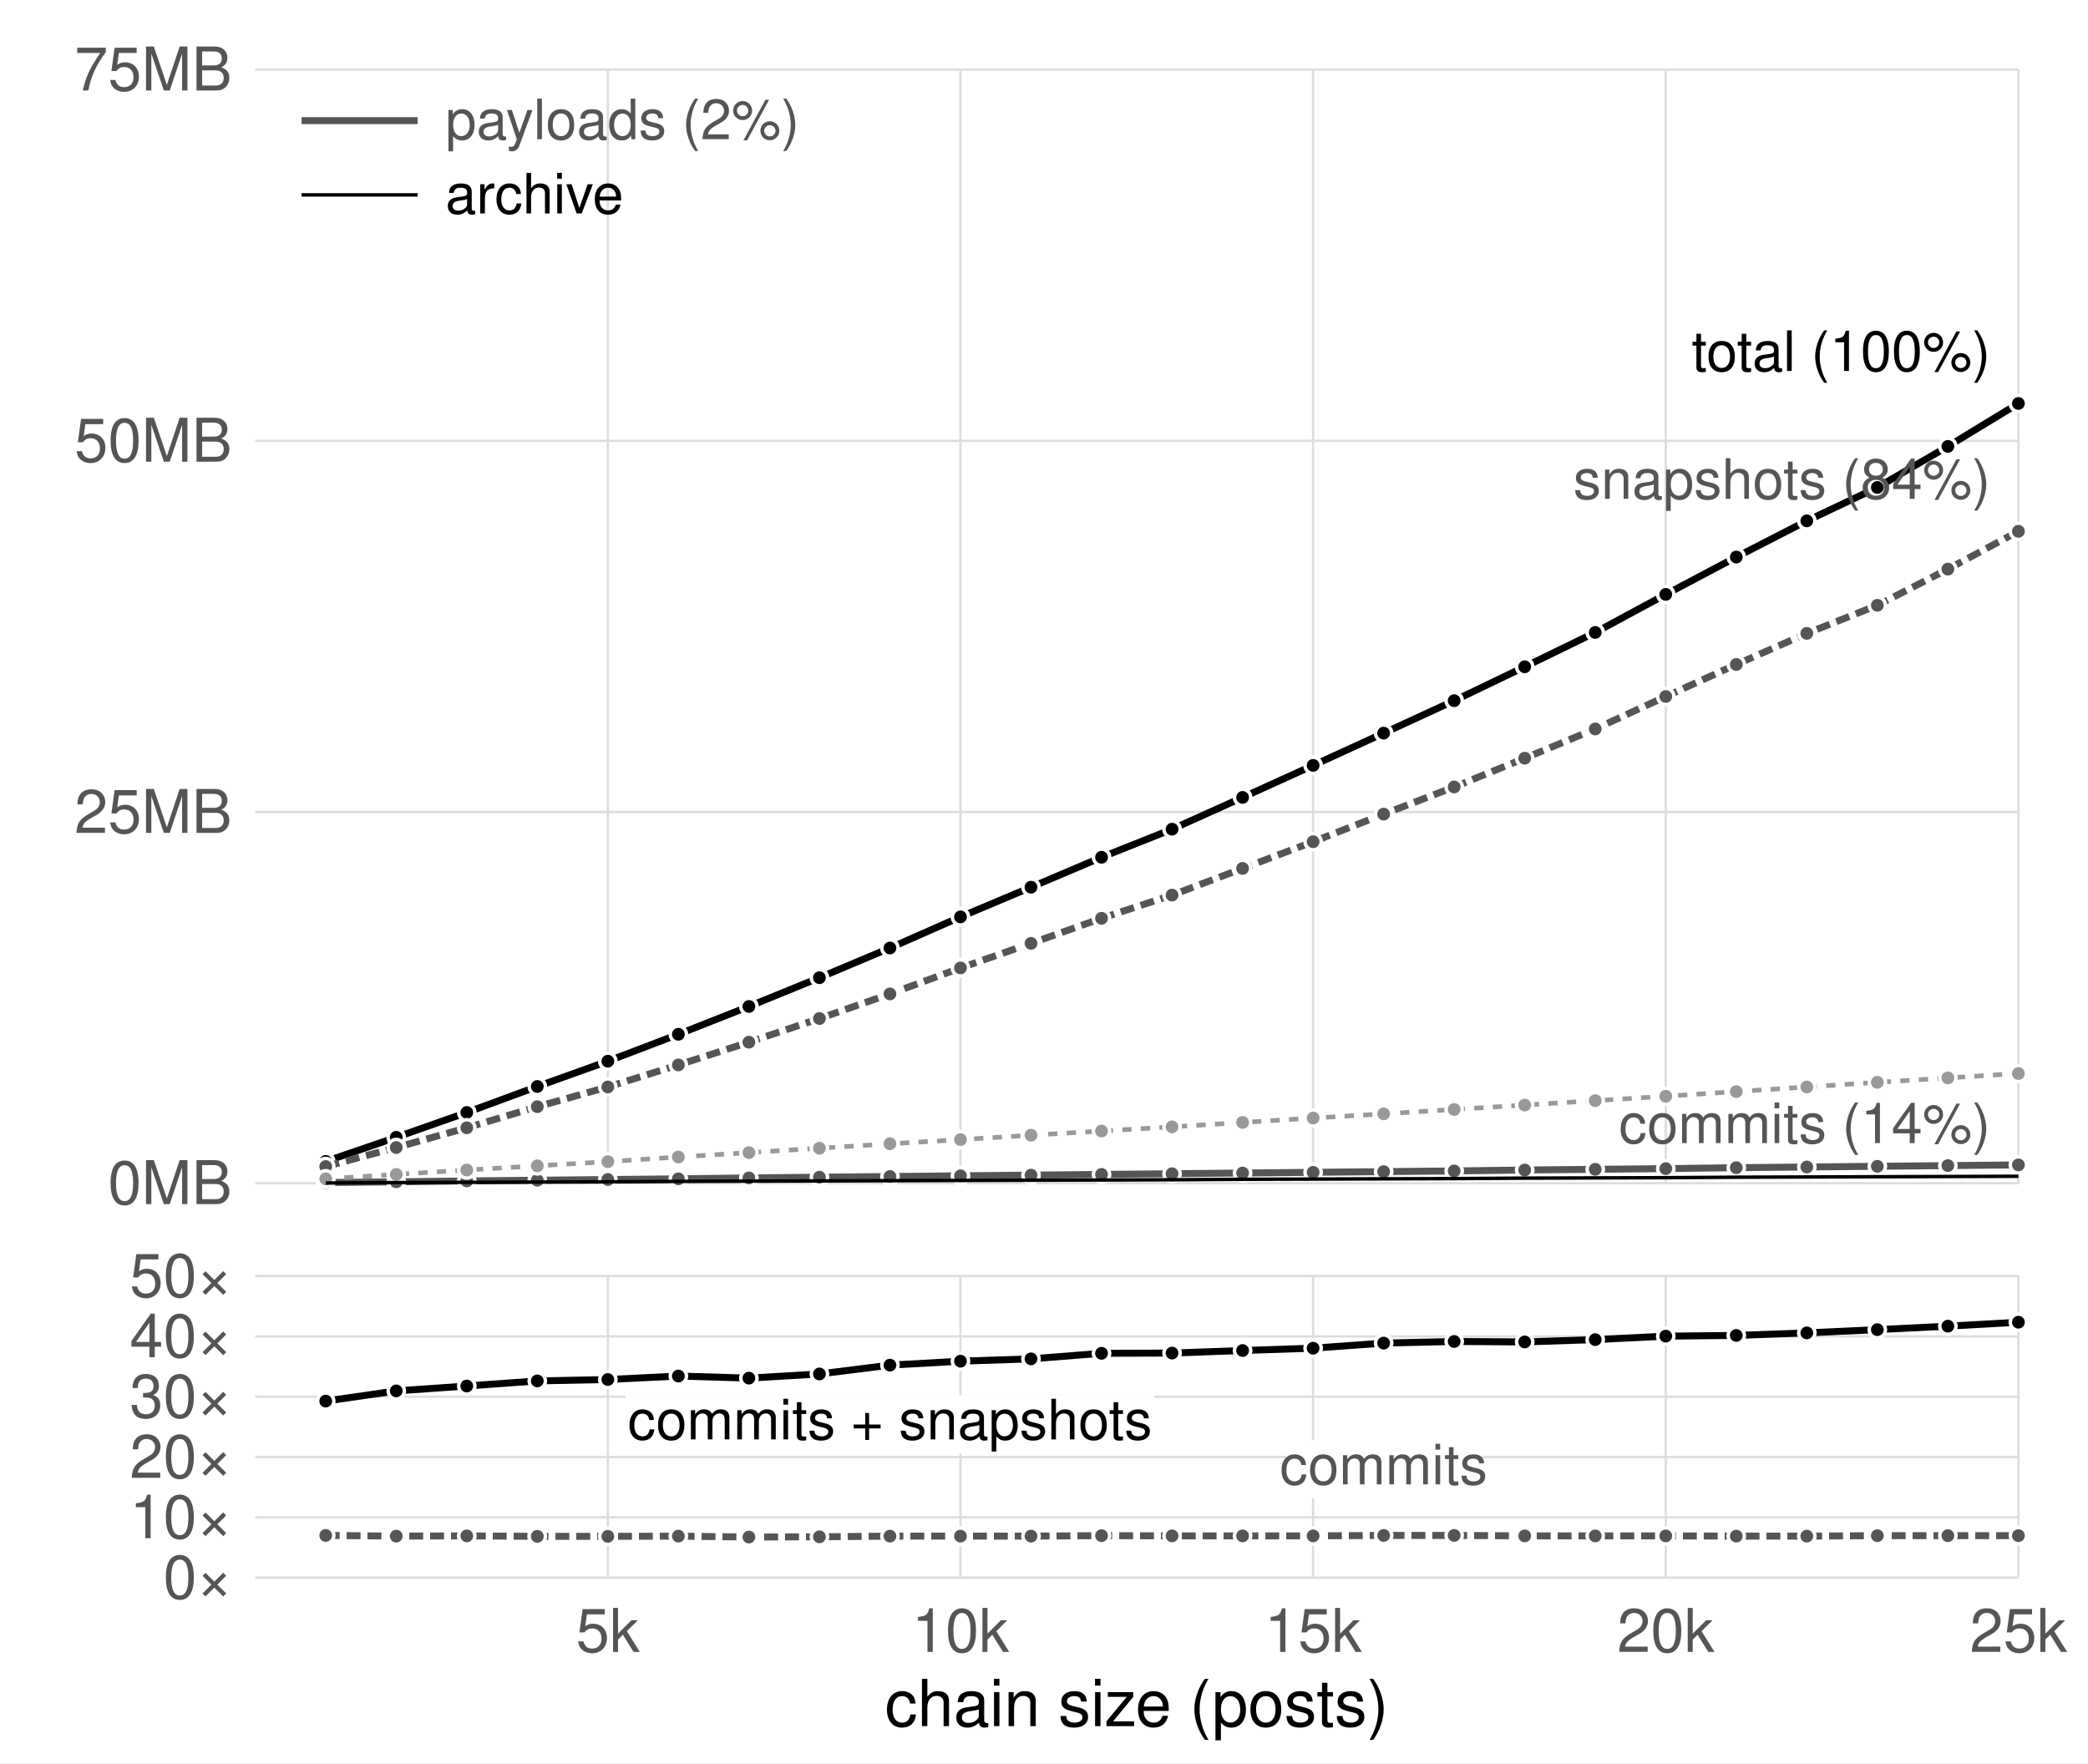
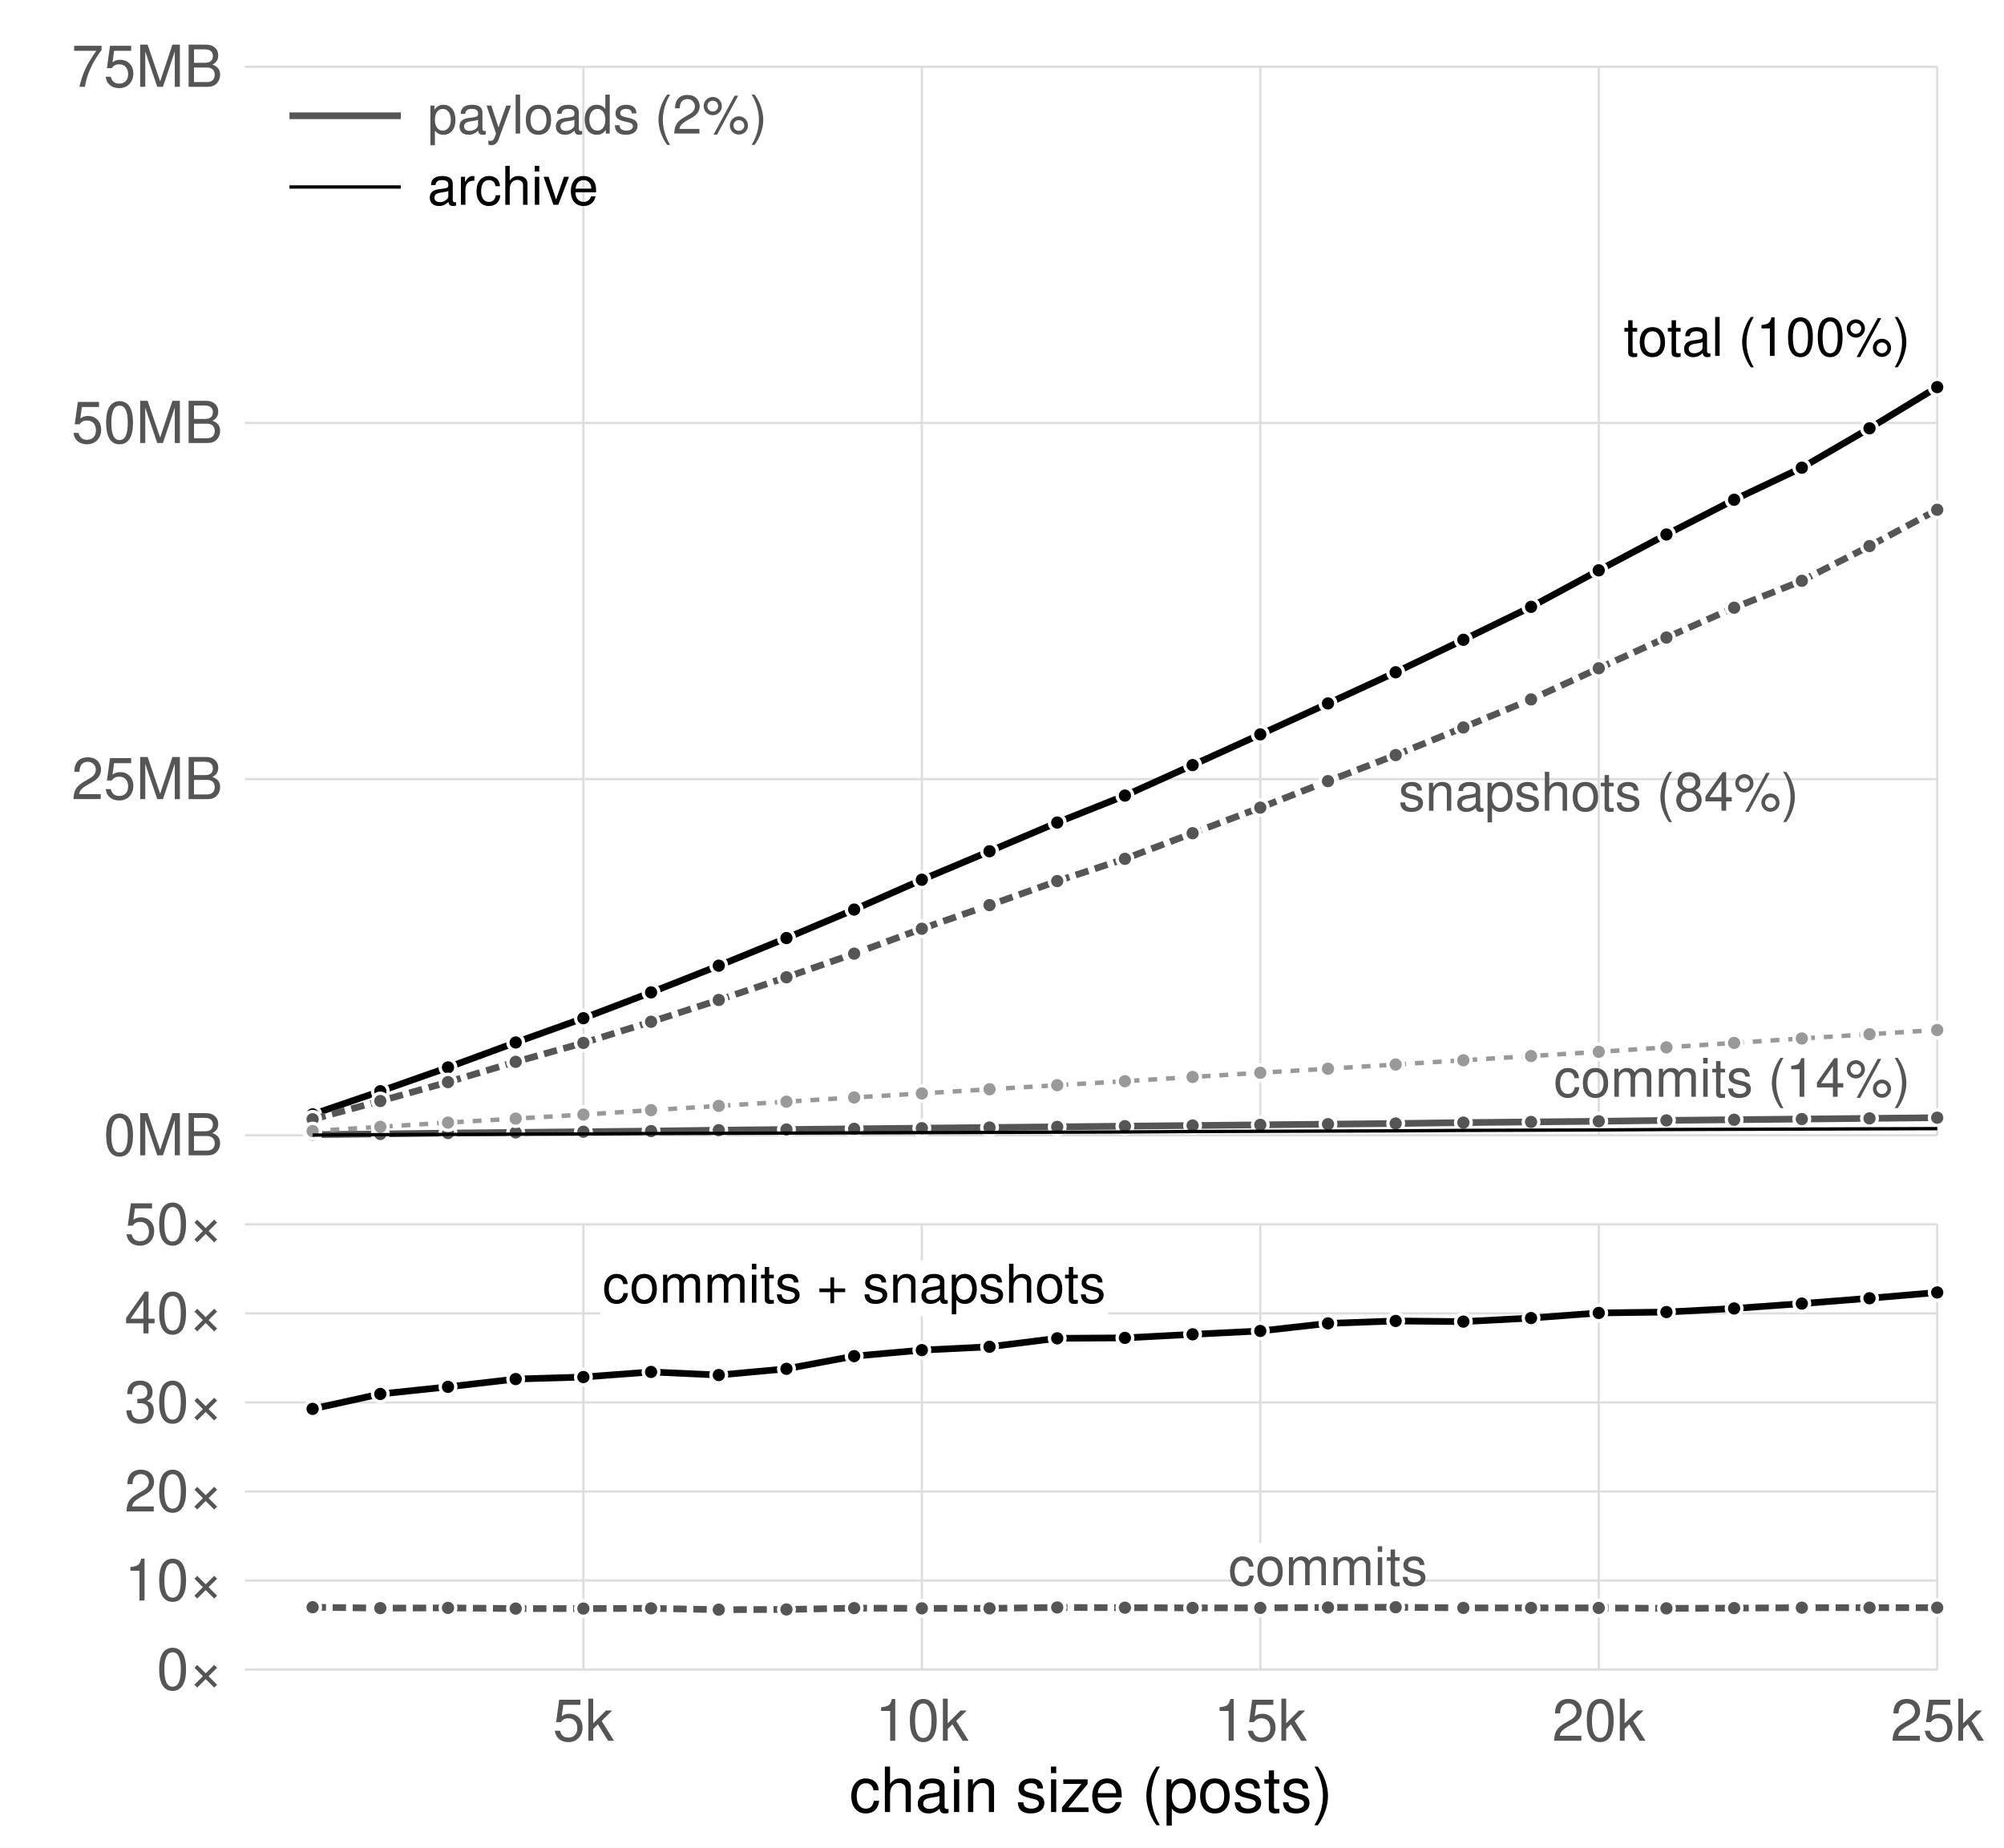
- <svg xmlns="http://www.w3.org/2000/svg" width="900" height="760" viewBox="0 0 900 760">
-   <rect width="900" height="760" fill="#ffffff" />
+ <svg xmlns="http://www.w3.org/2000/svg" width="900" height="830" viewBox="0 0 900 830">
+   <rect width="900" height="830" fill="#ffffff" />
  <line x1="110" x2="870" y1="510.0" y2="510.0" stroke="#dddddd" />
  <text x="100.0" y="519.0" font-family="Helvetica, Arial, sans-serif" font-size="26" text-anchor="end" fill="#555555">0MB</text>
  <line x1="110" x2="870" y1="350.0" y2="350.0" stroke="#dddddd" />
  <text x="100.0" y="359.0" font-family="Helvetica, Arial, sans-serif" font-size="26" text-anchor="end" fill="#555555">25MB</text>
  <line x1="110" x2="870" y1="190.0" y2="190.0" stroke="#dddddd" />
  <text x="100.0" y="199.0" font-family="Helvetica, Arial, sans-serif" font-size="26" text-anchor="end" fill="#555555">50MB</text>
  <line x1="110" x2="870" y1="30.0" y2="30.0" stroke="#dddddd" />
  <text x="100.0" y="39.0" font-family="Helvetica, Arial, sans-serif" font-size="26" text-anchor="end" fill="#555555">75MB</text>
  <line y1="30" y2="510" x1="262.0" x2="262.0" stroke="#dddddd" />
-   <line y1="550" y2="680" x1="262.0" x2="262.0" stroke="#dddddd" />
-   <text x="262.0" y="712.0" font-family="Helvetica, Arial, sans-serif" font-size="26" text-anchor="middle" fill="#555555">5k</text>
+   <line y1="550" y2="750" x1="262.0" x2="262.0" stroke="#dddddd" />
+   <text x="262.0" y="782.0" font-family="Helvetica, Arial, sans-serif" font-size="26" text-anchor="middle" fill="#555555">5k</text>
  <line y1="30" y2="510" x1="414.0" x2="414.0" stroke="#dddddd" />
-   <line y1="550" y2="680" x1="414.0" x2="414.0" stroke="#dddddd" />
-   <text x="414.0" y="712.0" font-family="Helvetica, Arial, sans-serif" font-size="26" text-anchor="middle" fill="#555555">10k</text>
+   <line y1="550" y2="750" x1="414.0" x2="414.0" stroke="#dddddd" />
+   <text x="414.0" y="782.0" font-family="Helvetica, Arial, sans-serif" font-size="26" text-anchor="middle" fill="#555555">10k</text>
  <line y1="30" y2="510" x1="566.0" x2="566.0" stroke="#dddddd" />
-   <line y1="550" y2="680" x1="566.0" x2="566.0" stroke="#dddddd" />
-   <text x="566.0" y="712.0" font-family="Helvetica, Arial, sans-serif" font-size="26" text-anchor="middle" fill="#555555">15k</text>
+   <line y1="550" y2="750" x1="566.0" x2="566.0" stroke="#dddddd" />
+   <text x="566.0" y="782.0" font-family="Helvetica, Arial, sans-serif" font-size="26" text-anchor="middle" fill="#555555">15k</text>
  <line y1="30" y2="510" x1="718.0" x2="718.0" stroke="#dddddd" />
-   <line y1="550" y2="680" x1="718.0" x2="718.0" stroke="#dddddd" />
-   <text x="718.0" y="712.0" font-family="Helvetica, Arial, sans-serif" font-size="26" text-anchor="middle" fill="#555555">20k</text>
+   <line y1="550" y2="750" x1="718.0" x2="718.0" stroke="#dddddd" />
+   <text x="718.0" y="782.0" font-family="Helvetica, Arial, sans-serif" font-size="26" text-anchor="middle" fill="#555555">20k</text>
  <line y1="30" y2="510" x1="870.0" x2="870.0" stroke="#dddddd" />
-   <line y1="550" y2="680" x1="870.0" x2="870.0" stroke="#dddddd" />
-   <text x="870.0" y="712.0" font-family="Helvetica, Arial, sans-serif" font-size="26" text-anchor="middle" fill="#555555">25k</text>
-   <text x="490.0" y="744.0" font-family="Helvetica, Arial, sans-serif" font-size="28" text-anchor="middle" fill="#000000">chain size (posts)</text>
+   <line y1="550" y2="750" x1="870.0" x2="870.0" stroke="#dddddd" />
+   <text x="870.0" y="782.0" font-family="Helvetica, Arial, sans-serif" font-size="26" text-anchor="middle" fill="#555555">25k</text>
+   <text x="490.0" y="814.0" font-family="Helvetica, Arial, sans-serif" font-size="28" text-anchor="middle" fill="#000000">chain size (posts)</text>
  <polyline fill="none" stroke="#000000" stroke-width="3" points="140.4,500.6 170.8,490.2 201.2,479.5 231.6,468.3 262.0,457.4 292.4,445.8 322.8,433.8 353.2,421.4 383.6,408.6 414.0,395.2 444.4,382.4 474.8,369.5 505.2,357.4 535.6,343.7 566.0,329.9 596.4,316.0 626.8,302.0 657.2,287.4 687.6,272.6 718.0,256.2 748.4,240.1 778.8,224.5 809.2,210.1 839.6,192.4 870.0,173.9" />
  <circle cx="140.4" cy="500.6" r="3.5" fill="#000000" stroke="#ffffff" stroke-width="1.5" />
  <circle cx="170.8" cy="490.2" r="3.5" fill="#000000" stroke="#ffffff" stroke-width="1.5" />
  <circle cx="201.2" cy="479.5" r="3.5" fill="#000000" stroke="#ffffff" stroke-width="1.5" />
  <circle cx="231.6" cy="468.3" r="3.5" fill="#000000" stroke="#ffffff" stroke-width="1.5" />
  <circle cx="262.0" cy="457.4" r="3.5" fill="#000000" stroke="#ffffff" stroke-width="1.5" />
  <circle cx="292.4" cy="445.8" r="3.5" fill="#000000" stroke="#ffffff" stroke-width="1.5" />
  <circle cx="322.8" cy="433.8" r="3.5" fill="#000000" stroke="#ffffff" stroke-width="1.5" />
  <circle cx="353.2" cy="421.4" r="3.5" fill="#000000" stroke="#ffffff" stroke-width="1.5" />
  <circle cx="383.6" cy="408.6" r="3.5" fill="#000000" stroke="#ffffff" stroke-width="1.5" />
  <circle cx="414.0" cy="395.2" r="3.5" fill="#000000" stroke="#ffffff" stroke-width="1.5" />
  <circle cx="444.4" cy="382.4" r="3.5" fill="#000000" stroke="#ffffff" stroke-width="1.5" />
  <circle cx="474.8" cy="369.5" r="3.5" fill="#000000" stroke="#ffffff" stroke-width="1.5" />
  <circle cx="505.2" cy="357.4" r="3.5" fill="#000000" stroke="#ffffff" stroke-width="1.5" />
  <circle cx="535.6" cy="343.7" r="3.5" fill="#000000" stroke="#ffffff" stroke-width="1.5" />
  <circle cx="566.0" cy="329.9" r="3.5" fill="#000000" stroke="#ffffff" stroke-width="1.5" />
  <circle cx="596.4" cy="316.0" r="3.5" fill="#000000" stroke="#ffffff" stroke-width="1.5" />
  <circle cx="626.8" cy="302.0" r="3.5" fill="#000000" stroke="#ffffff" stroke-width="1.5" />
  <circle cx="657.2" cy="287.4" r="3.5" fill="#000000" stroke="#ffffff" stroke-width="1.5" />
  <circle cx="687.6" cy="272.6" r="3.5" fill="#000000" stroke="#ffffff" stroke-width="1.5" />
  <circle cx="718.0" cy="256.2" r="3.5" fill="#000000" stroke="#ffffff" stroke-width="1.5" />
  <circle cx="748.4" cy="240.1" r="3.5" fill="#000000" stroke="#ffffff" stroke-width="1.5" />
  <circle cx="778.8" cy="224.5" r="3.5" fill="#000000" stroke="#ffffff" stroke-width="1.5" />
  <circle cx="809.2" cy="210.1" r="3.5" fill="#000000" stroke="#ffffff" stroke-width="1.5" />
  <circle cx="839.6" cy="192.4" r="3.5" fill="#000000" stroke="#ffffff" stroke-width="1.5" />
  <circle cx="870.0" cy="173.9" r="3.5" fill="#000000" stroke="#ffffff" stroke-width="1.5" />
  <text x="858.0" y="159.9" font-family="Helvetica, Arial, sans-serif" font-size="24" text-anchor="end" fill="#000000">total (100%)</text>
  <polyline fill="none" stroke="#555555" stroke-width="3" stroke-dasharray="6 3" points="140.4,502.8 170.8,494.6 201.2,486.1 231.6,477.0 262.0,468.5 292.4,459.0 322.8,449.2 353.2,439.0 383.6,428.4 414.0,417.2 444.4,406.6 474.8,395.8 505.2,385.8 535.6,374.3 566.0,362.8 596.4,350.9 626.8,339.2 657.2,326.8 687.6,314.2 718.0,300.2 748.4,286.4 778.8,273.0 809.2,260.9 839.6,245.3 870.0,229.0" />
  <circle cx="140.4" cy="502.8" r="3.5" fill="#555555" stroke="#ffffff" stroke-width="1.5" />
  <circle cx="170.8" cy="494.6" r="3.5" fill="#555555" stroke="#ffffff" stroke-width="1.5" />
  <circle cx="201.2" cy="486.1" r="3.5" fill="#555555" stroke="#ffffff" stroke-width="1.5" />
  <circle cx="231.6" cy="477.0" r="3.5" fill="#555555" stroke="#ffffff" stroke-width="1.5" />
  <circle cx="262.0" cy="468.5" r="3.5" fill="#555555" stroke="#ffffff" stroke-width="1.5" />
  <circle cx="292.4" cy="459.0" r="3.5" fill="#555555" stroke="#ffffff" stroke-width="1.5" />
  <circle cx="322.8" cy="449.2" r="3.5" fill="#555555" stroke="#ffffff" stroke-width="1.5" />
  <circle cx="353.2" cy="439.0" r="3.5" fill="#555555" stroke="#ffffff" stroke-width="1.5" />
  <circle cx="383.6" cy="428.4" r="3.5" fill="#555555" stroke="#ffffff" stroke-width="1.5" />
  <circle cx="414.0" cy="417.2" r="3.5" fill="#555555" stroke="#ffffff" stroke-width="1.5" />
  <circle cx="444.4" cy="406.6" r="3.5" fill="#555555" stroke="#ffffff" stroke-width="1.5" />
  <circle cx="474.8" cy="395.8" r="3.5" fill="#555555" stroke="#ffffff" stroke-width="1.5" />
  <circle cx="505.2" cy="385.8" r="3.5" fill="#555555" stroke="#ffffff" stroke-width="1.5" />
  <circle cx="535.6" cy="374.3" r="3.5" fill="#555555" stroke="#ffffff" stroke-width="1.5" />
  <circle cx="566.0" cy="362.8" r="3.5" fill="#555555" stroke="#ffffff" stroke-width="1.5" />
  <circle cx="596.4" cy="350.9" r="3.5" fill="#555555" stroke="#ffffff" stroke-width="1.5" />
  <circle cx="626.8" cy="339.2" r="3.5" fill="#555555" stroke="#ffffff" stroke-width="1.5" />
  <circle cx="657.2" cy="326.8" r="3.5" fill="#555555" stroke="#ffffff" stroke-width="1.5" />
  <circle cx="687.6" cy="314.2" r="3.5" fill="#555555" stroke="#ffffff" stroke-width="1.5" />
  <circle cx="718.0" cy="300.2" r="3.5" fill="#555555" stroke="#ffffff" stroke-width="1.5" />
  <circle cx="748.4" cy="286.4" r="3.5" fill="#555555" stroke="#ffffff" stroke-width="1.5" />
  <circle cx="778.8" cy="273.0" r="3.5" fill="#555555" stroke="#ffffff" stroke-width="1.5" />
  <circle cx="809.2" cy="260.9" r="3.5" fill="#555555" stroke="#ffffff" stroke-width="1.5" />
  <circle cx="839.6" cy="245.3" r="3.5" fill="#555555" stroke="#ffffff" stroke-width="1.5" />
  <circle cx="870.0" cy="229.0" r="3.5" fill="#555555" stroke="#ffffff" stroke-width="1.5" />
-   <text x="858.0" y="215.0" font-family="Helvetica, Arial, sans-serif" font-size="24" text-anchor="end" fill="#555555">snapshots (84%)</text>
+   <text x="718.0" y="364.2" font-family="Helvetica, Arial, sans-serif" font-size="24" text-anchor="middle" fill="#555555">snapshots (84%)</text>
  <polyline fill="none" stroke="#555555" stroke-width="3" points="140.4,509.7 170.8,509.4 201.2,509.0 231.6,508.7 262.0,508.4 292.4,508.1 322.8,507.7 353.2,507.4 383.6,507.1 414.0,506.8 444.4,506.5 474.8,506.2 505.2,505.9 535.6,505.6 566.0,505.3 596.4,505.0 626.8,504.7 657.2,504.3 687.6,504.0 718.0,503.7 748.4,503.3 778.8,503.0 809.2,502.7 839.6,502.4 870.0,502.1" />
  <circle cx="140.4" cy="509.7" r="3.5" fill="#555555" stroke="#ffffff" stroke-width="1.5" />
  <circle cx="170.8" cy="509.4" r="3.5" fill="#555555" stroke="#ffffff" stroke-width="1.5" />
  <circle cx="201.2" cy="509.0" r="3.5" fill="#555555" stroke="#ffffff" stroke-width="1.5" />
  <circle cx="231.6" cy="508.7" r="3.5" fill="#555555" stroke="#ffffff" stroke-width="1.5" />
  <circle cx="262.0" cy="508.4" r="3.5" fill="#555555" stroke="#ffffff" stroke-width="1.5" />
  <circle cx="292.4" cy="508.1" r="3.5" fill="#555555" stroke="#ffffff" stroke-width="1.5" />
  <circle cx="322.8" cy="507.7" r="3.5" fill="#555555" stroke="#ffffff" stroke-width="1.5" />
  <circle cx="353.2" cy="507.4" r="3.5" fill="#555555" stroke="#ffffff" stroke-width="1.5" />
  <circle cx="383.6" cy="507.1" r="3.5" fill="#555555" stroke="#ffffff" stroke-width="1.5" />
  <circle cx="414.0" cy="506.8" r="3.5" fill="#555555" stroke="#ffffff" stroke-width="1.5" />
  <circle cx="444.4" cy="506.5" r="3.5" fill="#555555" stroke="#ffffff" stroke-width="1.5" />
  <circle cx="474.8" cy="506.2" r="3.5" fill="#555555" stroke="#ffffff" stroke-width="1.5" />
  <circle cx="505.2" cy="505.9" r="3.5" fill="#555555" stroke="#ffffff" stroke-width="1.5" />
  <circle cx="535.6" cy="505.6" r="3.5" fill="#555555" stroke="#ffffff" stroke-width="1.5" />
  <circle cx="566.0" cy="505.3" r="3.5" fill="#555555" stroke="#ffffff" stroke-width="1.5" />
  <circle cx="596.4" cy="505.0" r="3.5" fill="#555555" stroke="#ffffff" stroke-width="1.5" />
  <circle cx="626.8" cy="504.7" r="3.5" fill="#555555" stroke="#ffffff" stroke-width="1.5" />
  <circle cx="657.2" cy="504.3" r="3.5" fill="#555555" stroke="#ffffff" stroke-width="1.5" />
  <circle cx="687.6" cy="504.0" r="3.5" fill="#555555" stroke="#ffffff" stroke-width="1.5" />
  <circle cx="718.0" cy="503.7" r="3.5" fill="#555555" stroke="#ffffff" stroke-width="1.5" />
  <circle cx="748.4" cy="503.3" r="3.5" fill="#555555" stroke="#ffffff" stroke-width="1.5" />
  <circle cx="778.8" cy="503.0" r="3.5" fill="#555555" stroke="#ffffff" stroke-width="1.5" />
  <circle cx="809.2" cy="502.7" r="3.5" fill="#555555" stroke="#ffffff" stroke-width="1.5" />
  <circle cx="839.6" cy="502.4" r="3.5" fill="#555555" stroke="#ffffff" stroke-width="1.5" />
  <circle cx="870.0" cy="502.1" r="3.5" fill="#555555" stroke="#ffffff" stroke-width="1.5" />
  <line x1="130" x2="180" y1="52" y2="52" stroke="#555555" stroke-width="3" />
  <text x="192.0" y="60.0" font-family="Helvetica, Arial, sans-serif" font-size="24" text-anchor="start" fill="#555555">payloads (2%)</text>
  <polyline fill="none" stroke="#999999" stroke-width="2" stroke-dasharray="4 4" points="140.4,508.1 170.8,506.2 201.2,504.3 231.6,502.5 262.0,500.7 292.4,498.7 322.8,496.8 353.2,494.9 383.6,493.0 414.0,491.2 444.4,489.3 474.8,487.5 505.2,485.7 535.6,483.8 566.0,481.9 596.4,480.1 626.8,478.2 657.2,476.3 687.6,474.4 718.0,472.5 748.4,470.5 778.8,468.5 809.2,466.5 839.6,464.6 870.0,462.7" />
  <circle cx="140.4" cy="508.1" r="3.5" fill="#999999" stroke="#ffffff" stroke-width="1.5" />
  <circle cx="170.8" cy="506.2" r="3.5" fill="#999999" stroke="#ffffff" stroke-width="1.5" />
  <circle cx="201.2" cy="504.3" r="3.5" fill="#999999" stroke="#ffffff" stroke-width="1.5" />
  <circle cx="231.6" cy="502.5" r="3.5" fill="#999999" stroke="#ffffff" stroke-width="1.5" />
  <circle cx="262.0" cy="500.7" r="3.5" fill="#999999" stroke="#ffffff" stroke-width="1.5" />
  <circle cx="292.4" cy="498.7" r="3.5" fill="#999999" stroke="#ffffff" stroke-width="1.5" />
  <circle cx="322.8" cy="496.8" r="3.5" fill="#999999" stroke="#ffffff" stroke-width="1.5" />
  <circle cx="353.2" cy="494.9" r="3.5" fill="#999999" stroke="#ffffff" stroke-width="1.5" />
  <circle cx="383.6" cy="493.0" r="3.5" fill="#999999" stroke="#ffffff" stroke-width="1.5" />
  <circle cx="414.0" cy="491.2" r="3.5" fill="#999999" stroke="#ffffff" stroke-width="1.5" />
  <circle cx="444.4" cy="489.3" r="3.5" fill="#999999" stroke="#ffffff" stroke-width="1.5" />
  <circle cx="474.8" cy="487.5" r="3.5" fill="#999999" stroke="#ffffff" stroke-width="1.5" />
  <circle cx="505.2" cy="485.7" r="3.5" fill="#999999" stroke="#ffffff" stroke-width="1.5" />
  <circle cx="535.6" cy="483.8" r="3.5" fill="#999999" stroke="#ffffff" stroke-width="1.5" />
  <circle cx="566.0" cy="481.9" r="3.5" fill="#999999" stroke="#ffffff" stroke-width="1.5" />
  <circle cx="596.4" cy="480.1" r="3.5" fill="#999999" stroke="#ffffff" stroke-width="1.5" />
  <circle cx="626.8" cy="478.2" r="3.5" fill="#999999" stroke="#ffffff" stroke-width="1.5" />
  <circle cx="657.2" cy="476.3" r="3.5" fill="#999999" stroke="#ffffff" stroke-width="1.5" />
  <circle cx="687.6" cy="474.4" r="3.5" fill="#999999" stroke="#ffffff" stroke-width="1.5" />
  <circle cx="718.0" cy="472.5" r="3.5" fill="#999999" stroke="#ffffff" stroke-width="1.5" />
  <circle cx="748.4" cy="470.5" r="3.5" fill="#999999" stroke="#ffffff" stroke-width="1.5" />
  <circle cx="778.8" cy="468.5" r="3.5" fill="#999999" stroke="#ffffff" stroke-width="1.5" />
  <circle cx="809.2" cy="466.5" r="3.5" fill="#999999" stroke="#ffffff" stroke-width="1.5" />
  <circle cx="839.6" cy="464.6" r="3.5" fill="#999999" stroke="#ffffff" stroke-width="1.5" />
  <circle cx="870.0" cy="462.7" r="3.5" fill="#999999" stroke="#ffffff" stroke-width="1.5" />
  <text x="858.0" y="492.7" font-family="Helvetica, Arial, sans-serif" font-size="24" text-anchor="end" fill="#555555">commits (14%)</text>
  <polyline fill="none" stroke="#000000" stroke-width="1.5" points="140.4,509.9 170.8,509.7 201.2,509.6 231.6,509.5 262.0,509.4 292.4,509.2 322.8,509.1 353.2,509.0 383.6,508.9 414.0,508.8 444.4,508.7 474.8,508.6 505.2,508.5 535.6,508.3 566.0,508.2 596.4,508.1 626.8,508.0 657.2,507.8 687.6,507.7 718.0,507.6 748.4,507.4 778.8,507.3 809.2,507.2 839.6,507.1 870.0,507.0" />
  <line x1="130" x2="180" y1="84" y2="84" stroke="#000000" stroke-width="1.5" />
  <text x="192.0" y="92.0" font-family="Helvetica, Arial, sans-serif" font-size="24" text-anchor="start" fill="#000000">archive</text>
-   <line x1="110" x2="870" y1="680.0" y2="680.0" stroke="#dddddd" />
-   <text x="100.0" y="689.0" font-family="Helvetica, Arial, sans-serif" font-size="26" text-anchor="end" fill="#555555">0×</text>
-   <line x1="110" x2="870" y1="654.0" y2="654.0" stroke="#dddddd" />
-   <text x="100.0" y="663.0" font-family="Helvetica, Arial, sans-serif" font-size="26" text-anchor="end" fill="#555555">10×</text>
-   <line x1="110" x2="870" y1="628.0" y2="628.0" stroke="#dddddd" />
-   <text x="100.0" y="637.0" font-family="Helvetica, Arial, sans-serif" font-size="26" text-anchor="end" fill="#555555">20×</text>
-   <line x1="110" x2="870" y1="602.0" y2="602.0" stroke="#dddddd" />
-   <text x="100.0" y="611.0" font-family="Helvetica, Arial, sans-serif" font-size="26" text-anchor="end" fill="#555555">30×</text>
-   <line x1="110" x2="870" y1="576.0" y2="576.0" stroke="#dddddd" />
-   <text x="100.0" y="585.0" font-family="Helvetica, Arial, sans-serif" font-size="26" text-anchor="end" fill="#555555">40×</text>
+   <line x1="110" x2="870" y1="750.0" y2="750.0" stroke="#dddddd" />
+   <text x="100.0" y="759.0" font-family="Helvetica, Arial, sans-serif" font-size="26" text-anchor="end" fill="#555555">0×</text>
+   <line x1="110" x2="870" y1="710.0" y2="710.0" stroke="#dddddd" />
+   <text x="100.0" y="719.0" font-family="Helvetica, Arial, sans-serif" font-size="26" text-anchor="end" fill="#555555">10×</text>
+   <line x1="110" x2="870" y1="670.0" y2="670.0" stroke="#dddddd" />
+   <text x="100.0" y="679.0" font-family="Helvetica, Arial, sans-serif" font-size="26" text-anchor="end" fill="#555555">20×</text>
+   <line x1="110" x2="870" y1="630.0" y2="630.0" stroke="#dddddd" />
+   <text x="100.0" y="639.0" font-family="Helvetica, Arial, sans-serif" font-size="26" text-anchor="end" fill="#555555">30×</text>
+   <line x1="110" x2="870" y1="590.0" y2="590.0" stroke="#dddddd" />
+   <text x="100.0" y="599.0" font-family="Helvetica, Arial, sans-serif" font-size="26" text-anchor="end" fill="#555555">40×</text>
  <line x1="110" x2="870" y1="550.0" y2="550.0" stroke="#dddddd" />
  <text x="100.0" y="559.0" font-family="Helvetica, Arial, sans-serif" font-size="26" text-anchor="end" fill="#555555">50×</text>
-   <polyline fill="none" stroke="#000000" stroke-width="3" points="140.4,603.9 170.8,599.5 201.2,597.4 231.6,595.2 262.0,594.6 292.4,593.1 322.8,594.0 353.2,592.2 383.6,588.4 414.0,586.7 444.4,585.7 474.8,583.3 505.2,583.2 535.6,582.1 566.0,581.1 596.4,578.9 626.8,578.2 657.2,578.4 687.6,577.4 718.0,575.9 748.4,575.6 778.8,574.5 809.2,573.1 839.6,571.6 870.0,569.9" />
-   <circle cx="140.4" cy="603.9" r="3.5" fill="#000000" stroke="#ffffff" stroke-width="1.5" />
-   <circle cx="170.8" cy="599.5" r="3.5" fill="#000000" stroke="#ffffff" stroke-width="1.5" />
-   <circle cx="201.2" cy="597.4" r="3.5" fill="#000000" stroke="#ffffff" stroke-width="1.5" />
-   <circle cx="231.6" cy="595.2" r="3.5" fill="#000000" stroke="#ffffff" stroke-width="1.5" />
-   <circle cx="262.0" cy="594.6" r="3.5" fill="#000000" stroke="#ffffff" stroke-width="1.5" />
-   <circle cx="292.4" cy="593.1" r="3.5" fill="#000000" stroke="#ffffff" stroke-width="1.5" />
-   <circle cx="322.8" cy="594.0" r="3.5" fill="#000000" stroke="#ffffff" stroke-width="1.5" />
-   <circle cx="353.2" cy="592.2" r="3.5" fill="#000000" stroke="#ffffff" stroke-width="1.5" />
-   <circle cx="383.6" cy="588.4" r="3.5" fill="#000000" stroke="#ffffff" stroke-width="1.5" />
-   <circle cx="414.0" cy="586.7" r="3.5" fill="#000000" stroke="#ffffff" stroke-width="1.5" />
-   <circle cx="444.4" cy="585.7" r="3.5" fill="#000000" stroke="#ffffff" stroke-width="1.5" />
-   <circle cx="474.8" cy="583.3" r="3.5" fill="#000000" stroke="#ffffff" stroke-width="1.5" />
-   <circle cx="505.2" cy="583.2" r="3.5" fill="#000000" stroke="#ffffff" stroke-width="1.5" />
-   <circle cx="535.6" cy="582.1" r="3.5" fill="#000000" stroke="#ffffff" stroke-width="1.5" />
-   <circle cx="566.0" cy="581.1" r="3.5" fill="#000000" stroke="#ffffff" stroke-width="1.5" />
-   <circle cx="596.4" cy="578.9" r="3.5" fill="#000000" stroke="#ffffff" stroke-width="1.5" />
-   <circle cx="626.8" cy="578.2" r="3.5" fill="#000000" stroke="#ffffff" stroke-width="1.5" />
-   <circle cx="657.2" cy="578.4" r="3.5" fill="#000000" stroke="#ffffff" stroke-width="1.5" />
-   <circle cx="687.6" cy="577.4" r="3.5" fill="#000000" stroke="#ffffff" stroke-width="1.5" />
-   <circle cx="718.0" cy="575.9" r="3.5" fill="#000000" stroke="#ffffff" stroke-width="1.5" />
-   <circle cx="748.4" cy="575.6" r="3.5" fill="#000000" stroke="#ffffff" stroke-width="1.5" />
-   <circle cx="778.8" cy="574.5" r="3.5" fill="#000000" stroke="#ffffff" stroke-width="1.5" />
-   <circle cx="809.2" cy="573.1" r="3.5" fill="#000000" stroke="#ffffff" stroke-width="1.5" />
-   <circle cx="839.6" cy="571.6" r="3.5" fill="#000000" stroke="#ffffff" stroke-width="1.5" />
-   <circle cx="870.0" cy="569.9" r="3.5" fill="#000000" stroke="#ffffff" stroke-width="1.5" />
-   <polyline fill="none" stroke="#555555" stroke-width="3" stroke-dasharray="6 3" points="140.4,661.8 170.8,662.1 201.2,662.0 231.6,662.2 262.0,662.2 292.4,662.1 322.8,662.5 353.2,662.4 383.6,662.1 414.0,662.1 444.4,662.1 474.8,661.9 505.2,662.0 535.6,662.0 566.0,662.0 596.4,661.8 626.8,661.8 657.2,662.0 687.6,662.0 718.0,662.0 748.4,662.1 778.8,662.1 809.2,661.9 839.6,661.9 870.0,661.9" />
-   <circle cx="140.4" cy="661.8" r="3.5" fill="#555555" stroke="#ffffff" stroke-width="1.5" />
-   <circle cx="170.8" cy="662.1" r="3.5" fill="#555555" stroke="#ffffff" stroke-width="1.5" />
-   <circle cx="201.2" cy="662.0" r="3.5" fill="#555555" stroke="#ffffff" stroke-width="1.5" />
-   <circle cx="231.6" cy="662.2" r="3.5" fill="#555555" stroke="#ffffff" stroke-width="1.5" />
-   <circle cx="262.0" cy="662.2" r="3.5" fill="#555555" stroke="#ffffff" stroke-width="1.5" />
-   <circle cx="292.4" cy="662.1" r="3.5" fill="#555555" stroke="#ffffff" stroke-width="1.5" />
-   <circle cx="322.8" cy="662.5" r="3.5" fill="#555555" stroke="#ffffff" stroke-width="1.5" />
-   <circle cx="353.2" cy="662.4" r="3.5" fill="#555555" stroke="#ffffff" stroke-width="1.5" />
-   <circle cx="383.6" cy="662.1" r="3.5" fill="#555555" stroke="#ffffff" stroke-width="1.5" />
-   <circle cx="414.0" cy="662.1" r="3.5" fill="#555555" stroke="#ffffff" stroke-width="1.5" />
-   <circle cx="444.4" cy="662.1" r="3.5" fill="#555555" stroke="#ffffff" stroke-width="1.5" />
-   <circle cx="474.8" cy="661.9" r="3.5" fill="#555555" stroke="#ffffff" stroke-width="1.5" />
-   <circle cx="505.2" cy="662.0" r="3.5" fill="#555555" stroke="#ffffff" stroke-width="1.5" />
-   <circle cx="535.6" cy="662.0" r="3.5" fill="#555555" stroke="#ffffff" stroke-width="1.5" />
-   <circle cx="566.0" cy="662.0" r="3.5" fill="#555555" stroke="#ffffff" stroke-width="1.5" />
-   <circle cx="596.4" cy="661.8" r="3.5" fill="#555555" stroke="#ffffff" stroke-width="1.5" />
-   <circle cx="626.8" cy="661.8" r="3.5" fill="#555555" stroke="#ffffff" stroke-width="1.5" />
-   <circle cx="657.2" cy="662.0" r="3.5" fill="#555555" stroke="#ffffff" stroke-width="1.5" />
-   <circle cx="687.6" cy="662.0" r="3.5" fill="#555555" stroke="#ffffff" stroke-width="1.5" />
-   <circle cx="718.0" cy="662.0" r="3.5" fill="#555555" stroke="#ffffff" stroke-width="1.5" />
-   <circle cx="748.4" cy="662.1" r="3.5" fill="#555555" stroke="#ffffff" stroke-width="1.5" />
-   <circle cx="778.8" cy="662.1" r="3.5" fill="#555555" stroke="#ffffff" stroke-width="1.5" />
-   <circle cx="809.2" cy="661.9" r="3.5" fill="#555555" stroke="#ffffff" stroke-width="1.5" />
-   <circle cx="839.6" cy="661.9" r="3.5" fill="#555555" stroke="#ffffff" stroke-width="1.5" />
-   <circle cx="870.0" cy="661.9" r="3.5" fill="#555555" stroke="#ffffff" stroke-width="1.5" />
-   <rect x="269.6" y="601.4" width="228.0" height="25" fill="#ffffff" />
-   <text x="383.6" y="620.4" font-family="Helvetica, Arial, sans-serif" font-size="24" text-anchor="middle" fill="#000000">commits + snapshots</text>
-   <rect x="554.4" y="620.8" width="84.0" height="25" fill="#ffffff" />
-   <text x="596.4" y="639.8" font-family="Helvetica, Arial, sans-serif" font-size="24" text-anchor="middle" fill="#555555">commits</text>
+   <polyline fill="none" stroke="#000000" stroke-width="3" points="140.4,632.9 170.8,626.2 201.2,623.0 231.6,619.5 262.0,618.6 292.4,616.3 322.8,617.7 353.2,614.9 383.6,609.2 414.0,606.5 444.4,605.0 474.8,601.2 505.2,601.0 535.6,599.4 566.0,597.9 596.4,594.5 626.8,593.4 657.2,593.7 687.6,592.1 718.0,589.8 748.4,589.4 778.8,587.8 809.2,585.6 839.6,583.2 870.0,580.6" />
+   <circle cx="140.4" cy="632.9" r="3.5" fill="#000000" stroke="#ffffff" stroke-width="1.5" />
+   <circle cx="170.8" cy="626.2" r="3.5" fill="#000000" stroke="#ffffff" stroke-width="1.5" />
+   <circle cx="201.2" cy="623.0" r="3.5" fill="#000000" stroke="#ffffff" stroke-width="1.5" />
+   <circle cx="231.6" cy="619.5" r="3.5" fill="#000000" stroke="#ffffff" stroke-width="1.5" />
+   <circle cx="262.0" cy="618.6" r="3.5" fill="#000000" stroke="#ffffff" stroke-width="1.5" />
+   <circle cx="292.4" cy="616.3" r="3.5" fill="#000000" stroke="#ffffff" stroke-width="1.5" />
+   <circle cx="322.8" cy="617.7" r="3.5" fill="#000000" stroke="#ffffff" stroke-width="1.5" />
+   <circle cx="353.2" cy="614.9" r="3.5" fill="#000000" stroke="#ffffff" stroke-width="1.5" />
+   <circle cx="383.6" cy="609.2" r="3.5" fill="#000000" stroke="#ffffff" stroke-width="1.5" />
+   <circle cx="414.0" cy="606.5" r="3.5" fill="#000000" stroke="#ffffff" stroke-width="1.5" />
+   <circle cx="444.4" cy="605.0" r="3.5" fill="#000000" stroke="#ffffff" stroke-width="1.5" />
+   <circle cx="474.8" cy="601.2" r="3.5" fill="#000000" stroke="#ffffff" stroke-width="1.5" />
+   <circle cx="505.2" cy="601.0" r="3.5" fill="#000000" stroke="#ffffff" stroke-width="1.5" />
+   <circle cx="535.6" cy="599.4" r="3.5" fill="#000000" stroke="#ffffff" stroke-width="1.5" />
+   <circle cx="566.0" cy="597.9" r="3.5" fill="#000000" stroke="#ffffff" stroke-width="1.5" />
+   <circle cx="596.4" cy="594.5" r="3.5" fill="#000000" stroke="#ffffff" stroke-width="1.5" />
+   <circle cx="626.8" cy="593.4" r="3.5" fill="#000000" stroke="#ffffff" stroke-width="1.5" />
+   <circle cx="657.2" cy="593.7" r="3.5" fill="#000000" stroke="#ffffff" stroke-width="1.5" />
+   <circle cx="687.6" cy="592.1" r="3.5" fill="#000000" stroke="#ffffff" stroke-width="1.5" />
+   <circle cx="718.0" cy="589.8" r="3.5" fill="#000000" stroke="#ffffff" stroke-width="1.5" />
+   <circle cx="748.4" cy="589.4" r="3.5" fill="#000000" stroke="#ffffff" stroke-width="1.5" />
+   <circle cx="778.8" cy="587.8" r="3.5" fill="#000000" stroke="#ffffff" stroke-width="1.5" />
+   <circle cx="809.2" cy="585.6" r="3.5" fill="#000000" stroke="#ffffff" stroke-width="1.5" />
+   <circle cx="839.6" cy="583.2" r="3.5" fill="#000000" stroke="#ffffff" stroke-width="1.5" />
+   <circle cx="870.0" cy="580.6" r="3.5" fill="#000000" stroke="#ffffff" stroke-width="1.5" />
+   <polyline fill="none" stroke="#555555" stroke-width="3" stroke-dasharray="6 3" points="140.4,722.0 170.8,722.4 201.2,722.3 231.6,722.6 262.0,722.6 292.4,722.5 322.8,723.1 353.2,723.0 383.6,722.4 414.0,722.5 444.4,722.5 474.8,722.1 505.2,722.2 535.6,722.3 566.0,722.3 596.4,722.1 626.8,722.0 657.2,722.3 687.6,722.3 718.0,722.3 748.4,722.5 778.8,722.4 809.2,722.2 839.6,722.2 870.0,722.2" />
+   <circle cx="140.4" cy="722.0" r="3.5" fill="#555555" stroke="#ffffff" stroke-width="1.5" />
+   <circle cx="170.8" cy="722.4" r="3.5" fill="#555555" stroke="#ffffff" stroke-width="1.5" />
+   <circle cx="201.2" cy="722.3" r="3.5" fill="#555555" stroke="#ffffff" stroke-width="1.5" />
+   <circle cx="231.6" cy="722.6" r="3.5" fill="#555555" stroke="#ffffff" stroke-width="1.5" />
+   <circle cx="262.0" cy="722.6" r="3.5" fill="#555555" stroke="#ffffff" stroke-width="1.5" />
+   <circle cx="292.4" cy="722.5" r="3.5" fill="#555555" stroke="#ffffff" stroke-width="1.5" />
+   <circle cx="322.8" cy="723.1" r="3.5" fill="#555555" stroke="#ffffff" stroke-width="1.5" />
+   <circle cx="353.2" cy="723.0" r="3.5" fill="#555555" stroke="#ffffff" stroke-width="1.5" />
+   <circle cx="383.6" cy="722.4" r="3.5" fill="#555555" stroke="#ffffff" stroke-width="1.5" />
+   <circle cx="414.0" cy="722.5" r="3.5" fill="#555555" stroke="#ffffff" stroke-width="1.5" />
+   <circle cx="444.4" cy="722.5" r="3.5" fill="#555555" stroke="#ffffff" stroke-width="1.5" />
+   <circle cx="474.8" cy="722.1" r="3.5" fill="#555555" stroke="#ffffff" stroke-width="1.5" />
+   <circle cx="505.2" cy="722.2" r="3.5" fill="#555555" stroke="#ffffff" stroke-width="1.5" />
+   <circle cx="535.6" cy="722.3" r="3.5" fill="#555555" stroke="#ffffff" stroke-width="1.5" />
+   <circle cx="566.0" cy="722.3" r="3.5" fill="#555555" stroke="#ffffff" stroke-width="1.5" />
+   <circle cx="596.4" cy="722.1" r="3.5" fill="#555555" stroke="#ffffff" stroke-width="1.5" />
+   <circle cx="626.8" cy="722.0" r="3.5" fill="#555555" stroke="#ffffff" stroke-width="1.5" />
+   <circle cx="657.2" cy="722.3" r="3.5" fill="#555555" stroke="#ffffff" stroke-width="1.5" />
+   <circle cx="687.6" cy="722.3" r="3.5" fill="#555555" stroke="#ffffff" stroke-width="1.5" />
+   <circle cx="718.0" cy="722.3" r="3.5" fill="#555555" stroke="#ffffff" stroke-width="1.5" />
+   <circle cx="748.4" cy="722.5" r="3.5" fill="#555555" stroke="#ffffff" stroke-width="1.5" />
+   <circle cx="778.8" cy="722.4" r="3.5" fill="#555555" stroke="#ffffff" stroke-width="1.5" />
+   <circle cx="809.2" cy="722.2" r="3.5" fill="#555555" stroke="#ffffff" stroke-width="1.5" />
+   <circle cx="839.6" cy="722.2" r="3.5" fill="#555555" stroke="#ffffff" stroke-width="1.5" />
+   <circle cx="870.0" cy="722.2" r="3.5" fill="#555555" stroke="#ffffff" stroke-width="1.5" />
+   <rect x="269.6" y="566.2" width="228.0" height="25" fill="#ffffff" />
+   <text x="383.6" y="585.2" font-family="Helvetica, Arial, sans-serif" font-size="24" text-anchor="middle" fill="#000000">commits + snapshots</text>
+   <rect x="554.4" y="693.1" width="84.0" height="25" fill="#ffffff" />
+   <text x="596.4" y="712.1" font-family="Helvetica, Arial, sans-serif" font-size="24" text-anchor="middle" fill="#555555">commits</text>
</svg>
